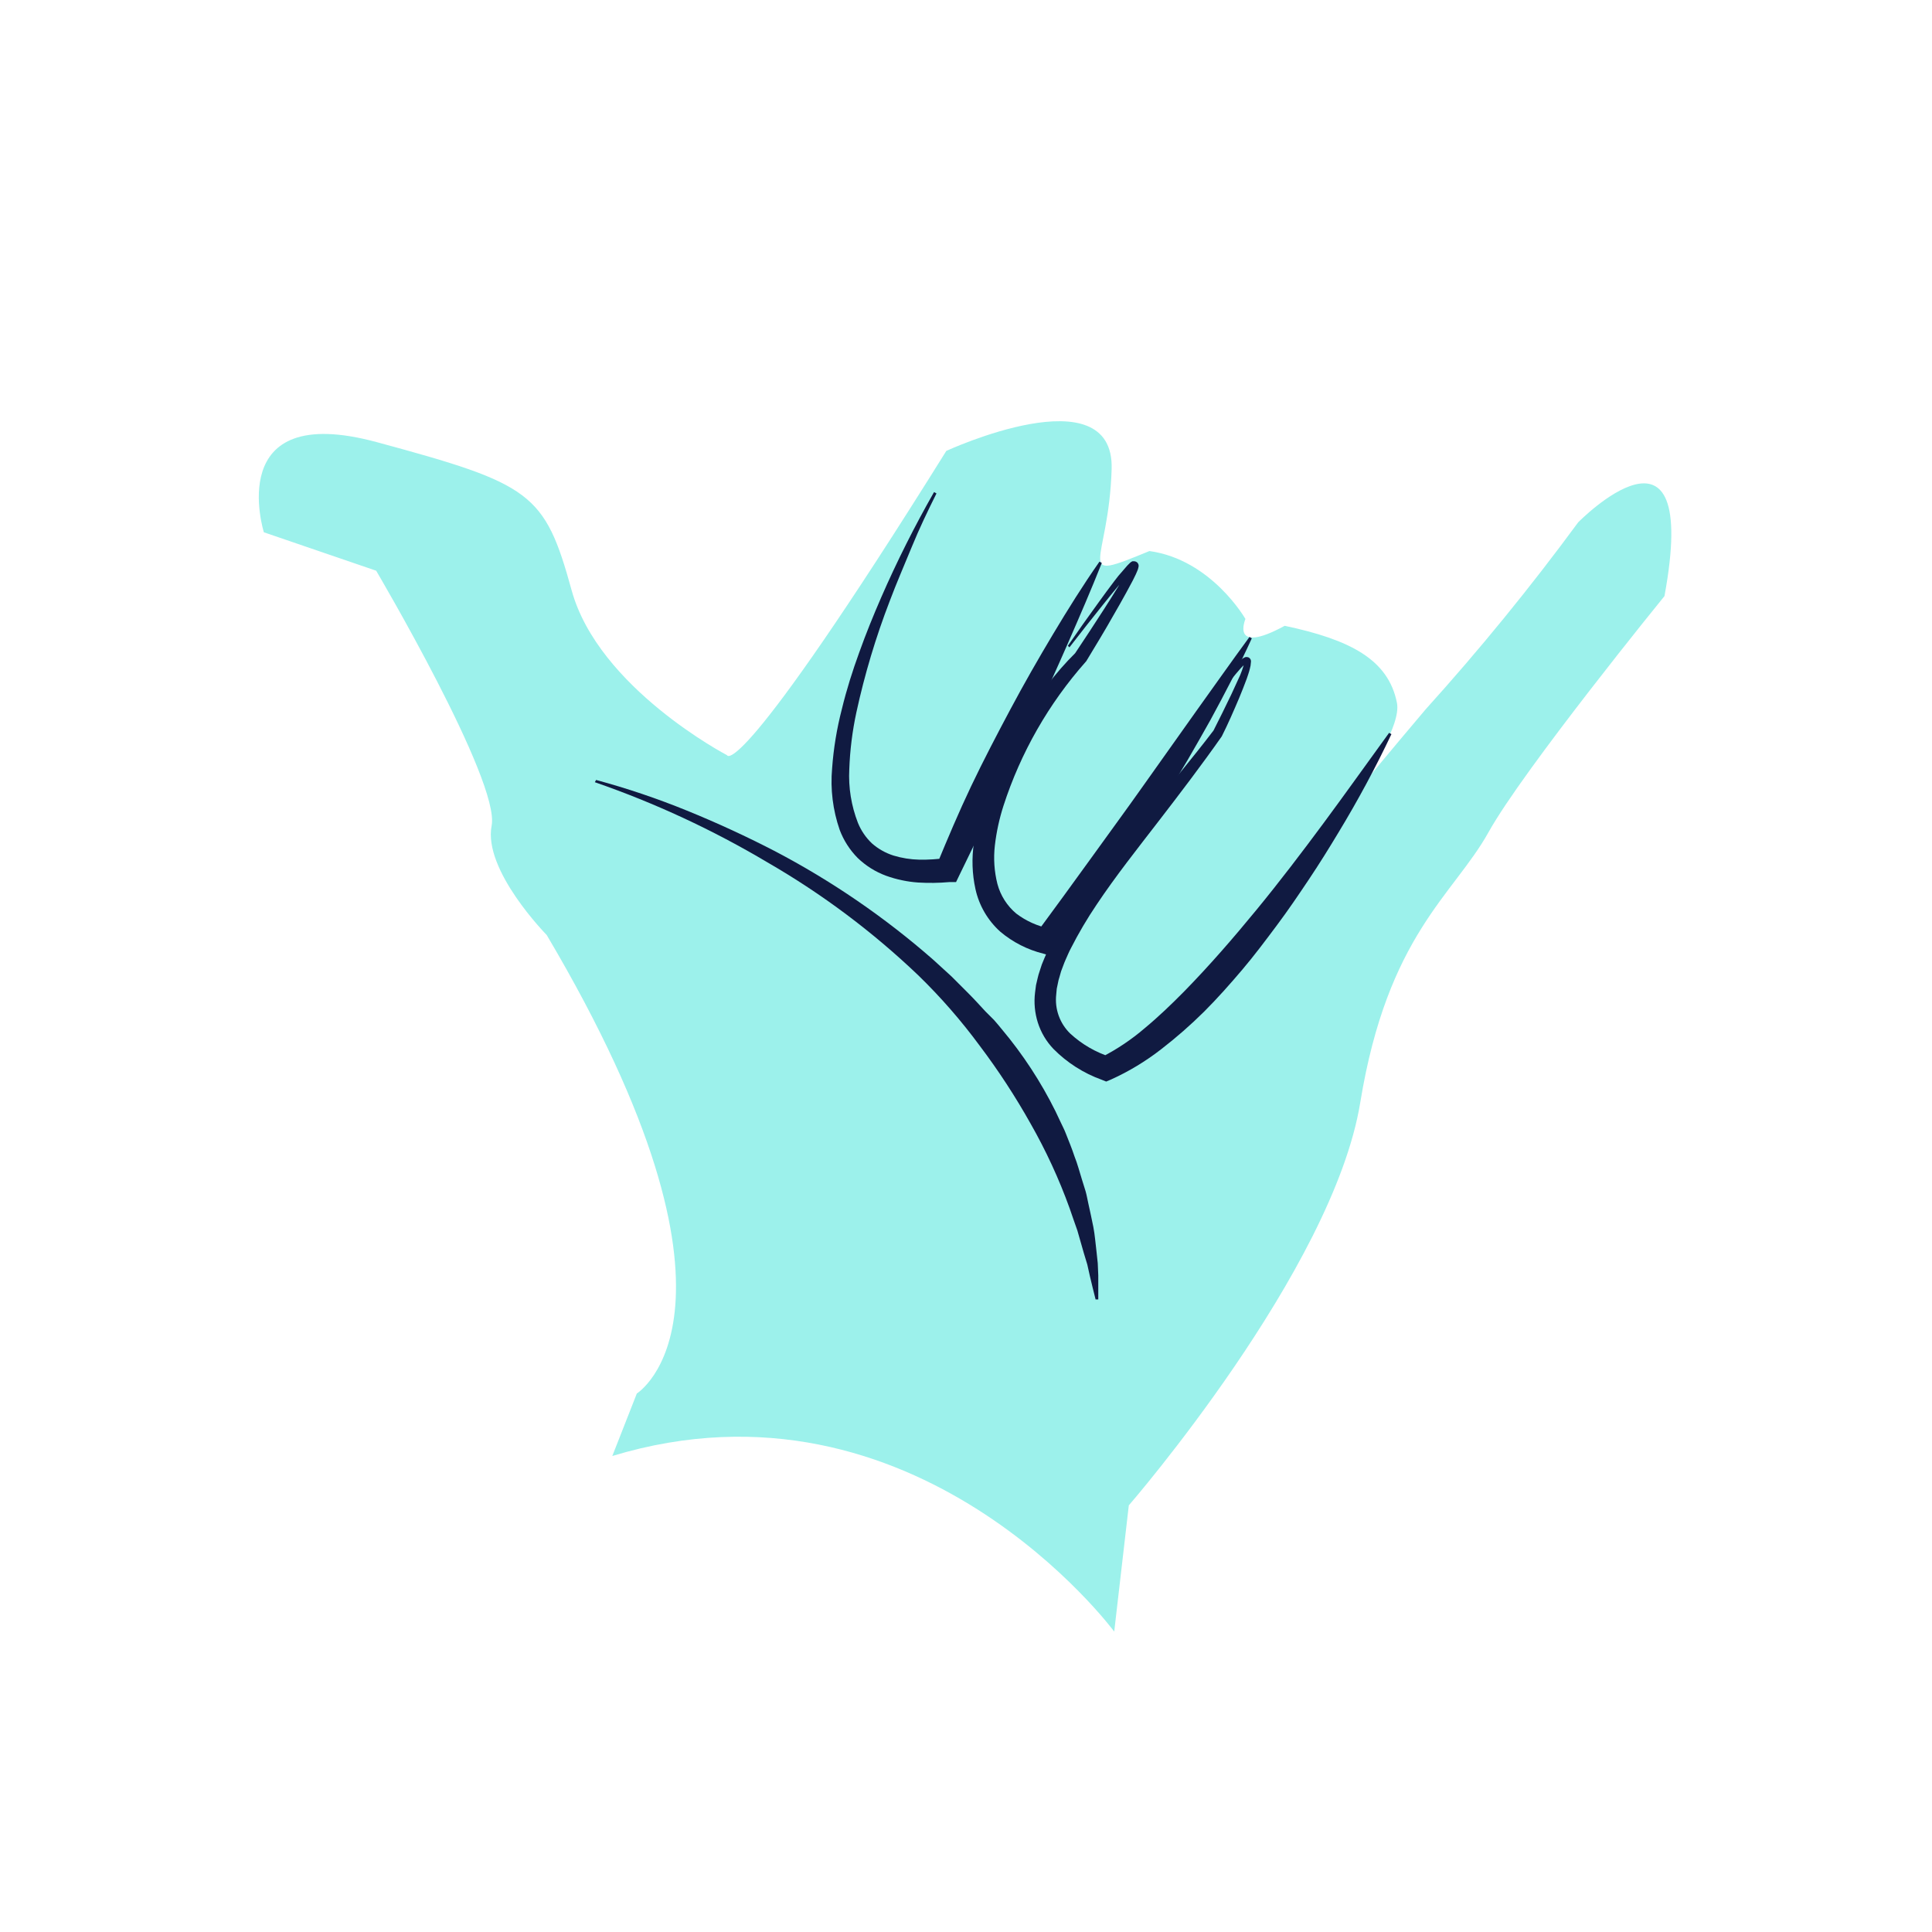
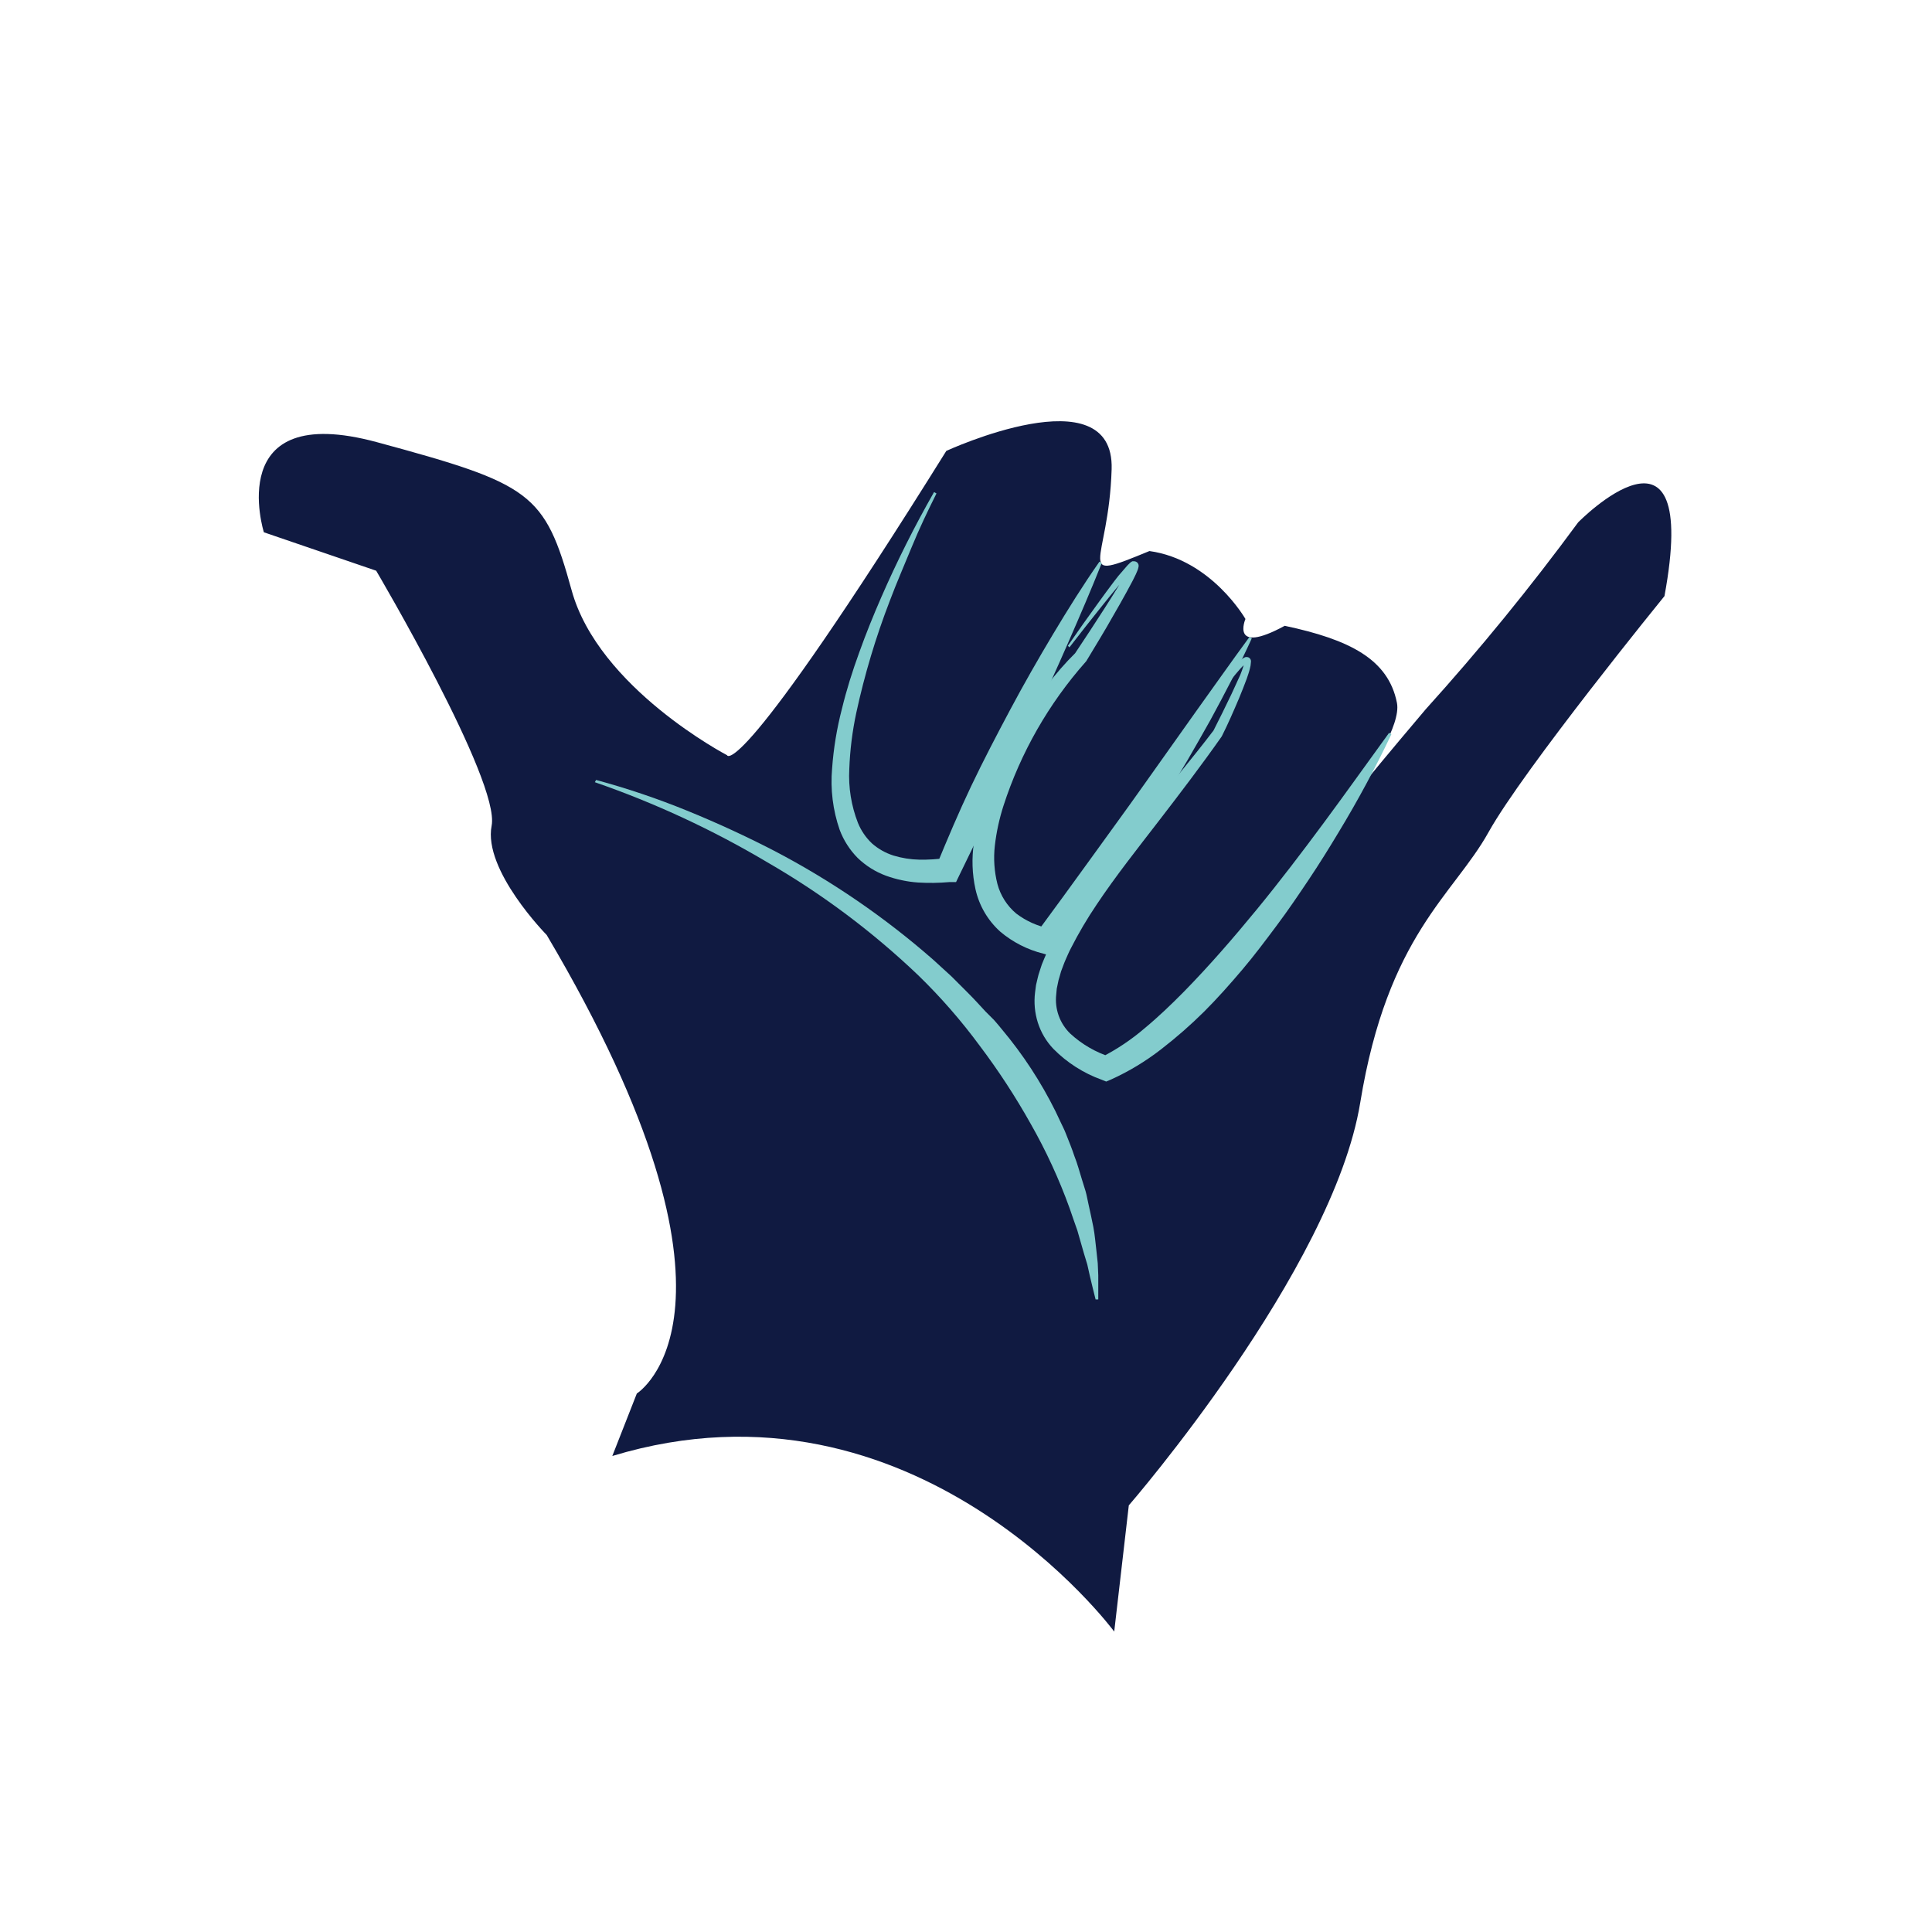
<svg xmlns="http://www.w3.org/2000/svg" width="160" height="160" viewBox="0 0 160 160">
  <defs>
-     <style>.a{fill:none;}.b{fill:#9cf1eb;}.c{fill:#101a41;}</style>
+     <style>.a{fill:none;}.b{fill:#101a41;}.c{fill:#83cccd;}</style>
  </defs>
  <rect class="a" width="160" height="160" />
  <path class="b" d="M61.287,129.312s10.981-6.806-7.464-37.97c0,0-5.283-5.362-4.561-9.051S39.7,61.173,39.7,61.173L30.4,57.991s-3.439-10.931,9.358-7.464S53.659,54.7,55.889,62.8,68.758,76.451,68.758,76.451s.8,2.631,18.159-25.2c0,0,13.934-6.434,13.691,1.516s-3.332,9.444,3.131,6.777c5.147.715,7.95,5.626,7.95,5.626s-1.3,3.038,3.253.565c5.348,1.137,8.579,2.752,9.294,6.384s-10.4,15.621,2.388.522a198.029,198.029,0,0,0,12.618-15.471s10.195-10.395,7.149,6.105c0,0-11.675,14.349-14.57,19.553s-8.357,8.515-10.624,22.391-19.167,33.358-19.167,33.358l-1.208,10.452s-16.4-22.163-41.566-14.542Z" transform="translate(-8.547 -13.909)" />
  <path class="c" d="M69.013,90.35a64.571,64.571,0,0,1,7.521,2.538q3.689,1.5,7.235,3.332a67.282,67.282,0,0,1,13.176,9.029l1.487,1.358c.479.472.951.951,1.43,1.43s.929.979,1.387,1.473l.715.715c.229.25.436.515.651.772a34.131,34.131,0,0,1,4.44,6.785l.436.922c.143.307.3.6.422.922.25.629.508,1.258.715,1.887.129.315.229.636.329.958l.293.972.3.965c.093.322.15.665.222.987.143.665.293,1.315.422,1.98s.172,1.33.257,1.995l.107,1,.043,1v2h-.222c-.164-.651-.322-1.287-.472-1.93l-.214-.958-.286-.944-.536-1.873c-.222-.615-.429-1.23-.643-1.845A45.04,45.04,0,0,0,105,118.818a57.009,57.009,0,0,0-4.2-6.434,47.043,47.043,0,0,0-5.09-5.841,65.587,65.587,0,0,0-12.5-9.365,77.768,77.768,0,0,0-14.3-6.642Z" transform="translate(-19.647 -25.757)" />
  <path class="c" d="M105.014,57.114c-.715,1.43-1.43,2.924-2.038,4.411s-1.265,2.981-1.83,4.49a62.513,62.513,0,0,0-2.767,9.237,27.037,27.037,0,0,0-.586,4.7,10.724,10.724,0,0,0,.715,4.44,4.876,4.876,0,0,0,1.158,1.7,5,5,0,0,0,1.78,1.008,7.95,7.95,0,0,0,2.145.343,14.068,14.068,0,0,0,2.252-.143l-.815.6c.908-2.2,1.837-4.4,2.86-6.549s2.145-4.29,3.246-6.356,2.3-4.168,3.525-6.213,2.481-4.061,3.853-6.02l.193.107c-.879,2.216-1.823,4.4-2.774,6.577s-1.93,4.332-2.924,6.477-1.973,4.29-3,6.434l-3.1,6.377-.272.565h-.55a17.438,17.438,0,0,1-2.6.036,9.823,9.823,0,0,1-2.638-.558A6.728,6.728,0,0,1,98.487,87.3,6.627,6.627,0,0,1,97,84.982a12.239,12.239,0,0,1-.629-5.1,27.4,27.4,0,0,1,.808-4.912c.193-.8.415-1.594.658-2.381s.508-1.559.786-2.324c.55-1.537,1.165-3.053,1.816-4.547A91.143,91.143,0,0,1,104.814,57Z" transform="translate(-27.459 -16.249)" />
  <path class="c" d="M120.551,72.019q1.244-1.809,2.531-3.575c.429-.6.865-1.187,1.308-1.773a11.249,11.249,0,0,1,.715-.872l.372-.429c.064-.071.136-.143.222-.222a.787.787,0,0,1,.193-.129h.179a.407.407,0,0,1,.2.079.379.379,0,0,1,.129.4,1.329,1.329,0,0,1-.107.336c-.036.093-.072.179-.114.265s-.164.336-.25.508c-.172.329-.343.651-.522.972-.357.651-.715,1.287-1.087,1.923-.715,1.273-1.487,2.531-2.245,3.789h0l-.05.057a33.6,33.6,0,0,0-6.806,11.918,17.243,17.243,0,0,0-.715,3.3,8.865,8.865,0,0,0,.214,3.181,4.811,4.811,0,0,0,1.566,2.452,6.756,6.756,0,0,0,2.76,1.237l-1.094.372q2.231-3.024,4.433-6.077l2.209-3.053q1.108-1.523,2.2-3.067l4.375-6.163c1.473-2.052,2.924-4.118,4.425-6.163l.193.114c-1.051,2.309-2.231,4.561-3.439,6.785-.629,1.108-1.244,2.216-1.887,3.31s-1.294,2.145-1.966,3.253-1.358,2.145-2.052,3.21c-.35.529-.715,1.051-1.065,1.58s-.715,1.051-1.087,1.559c-1.43,2.08-3.038,4.082-4.661,6.048l-.458.55-.643-.179a8.822,8.822,0,0,1-3.575-1.823,6.67,6.67,0,0,1-2.052-3.517,10.552,10.552,0,0,1-.129-3.839,18.216,18.216,0,0,1,.879-3.575,32.222,32.222,0,0,1,3.146-6.492q.944-1.53,2.03-2.967a24.414,24.414,0,0,1,2.381-2.724l-.079.093q1.223-1.83,2.409-3.675c.393-.615.786-1.23,1.165-1.852l.558-.937.257-.472.114-.229a.591.591,0,0,1,.071-.186c.007-.029,0,0,0,.114a.306.306,0,0,0,.257.186.179.179,0,0,0,.086,0h0a1.8,1.8,0,0,0-.179.164q-.179.179-.365.386c-.243.265-.479.543-.715.822-.472.558-.929,1.13-1.387,1.7-.915,1.137-1.823,2.295-2.717,3.453Z" transform="translate(-32.115 -18.536)" />
  <path class="c" d="M133.041,81.907q.9-1.43,1.866-2.86.486-.715.987-1.43c.172-.236.35-.465.536-.715a4.24,4.24,0,0,1,.636-.665.758.758,0,0,1,.136-.079.343.343,0,0,1,.1-.043.386.386,0,0,1,.164,0,.322.322,0,0,1,.207.114.343.343,0,0,1,.079.15.493.493,0,0,1,0,.193,2.23,2.23,0,0,1-.079.486c-.072.3-.172.572-.265.851-.2.543-.415,1.08-.636,1.616-.45,1.058-.922,2.145-1.43,3.153h0c-1.673,2.381-3.432,4.69-5.2,6.985s-3.575,4.568-5.155,6.935a34,34,0,0,0-2.145,3.639c-.164.307-.293.629-.436.944s-.243.636-.372.958l-.136.479a2.939,2.939,0,0,0-.122.479l-.1.479-.043.472A3.9,3.9,0,0,0,122.8,107.3a8.944,8.944,0,0,0,3.367,1.945h-.779a18.238,18.238,0,0,0,3.575-2.4c1.137-.944,2.209-1.973,3.26-3.038,2.1-2.145,4.075-4.425,6-6.77s3.768-4.769,5.584-7.221,3.575-4.933,5.391-7.428l.193.107a89.763,89.763,0,0,1-4.375,8.129c-.794,1.323-1.609,2.631-2.466,3.911s-1.723,2.559-2.652,3.8-1.852,2.481-2.86,3.668-2.038,2.352-3.146,3.46a38.129,38.129,0,0,1-3.575,3.131,20.576,20.576,0,0,1-4.139,2.5l-.408.172-.372-.15a10.724,10.724,0,0,1-3.989-2.545,5.612,5.612,0,0,1-1.3-2.188,5.891,5.891,0,0,1-.229-2.5l.079-.608.136-.579a4.809,4.809,0,0,1,.164-.572l.179-.55c.15-.357.286-.715.45-1.065a9.462,9.462,0,0,1,.508-1.008,34.025,34.025,0,0,1,2.4-3.739c1.723-2.381,3.575-4.6,5.426-6.842s3.7-4.447,5.448-6.742l-.036.064c.515-1.022,1.029-2.045,1.516-3.074.236-.515.472-1.037.715-1.559.1-.257.207-.522.279-.779a1.581,1.581,0,0,0,.079-.35h0l.036.057a.243.243,0,0,0,.107.064h.014a3.7,3.7,0,0,0-.565.55c-.186.207-.372.429-.55.651-.357.436-.715.894-1.044,1.351-.715.915-1.344,1.852-1.995,2.788Z" transform="translate(-34.16 -21.696)" />
</svg>
